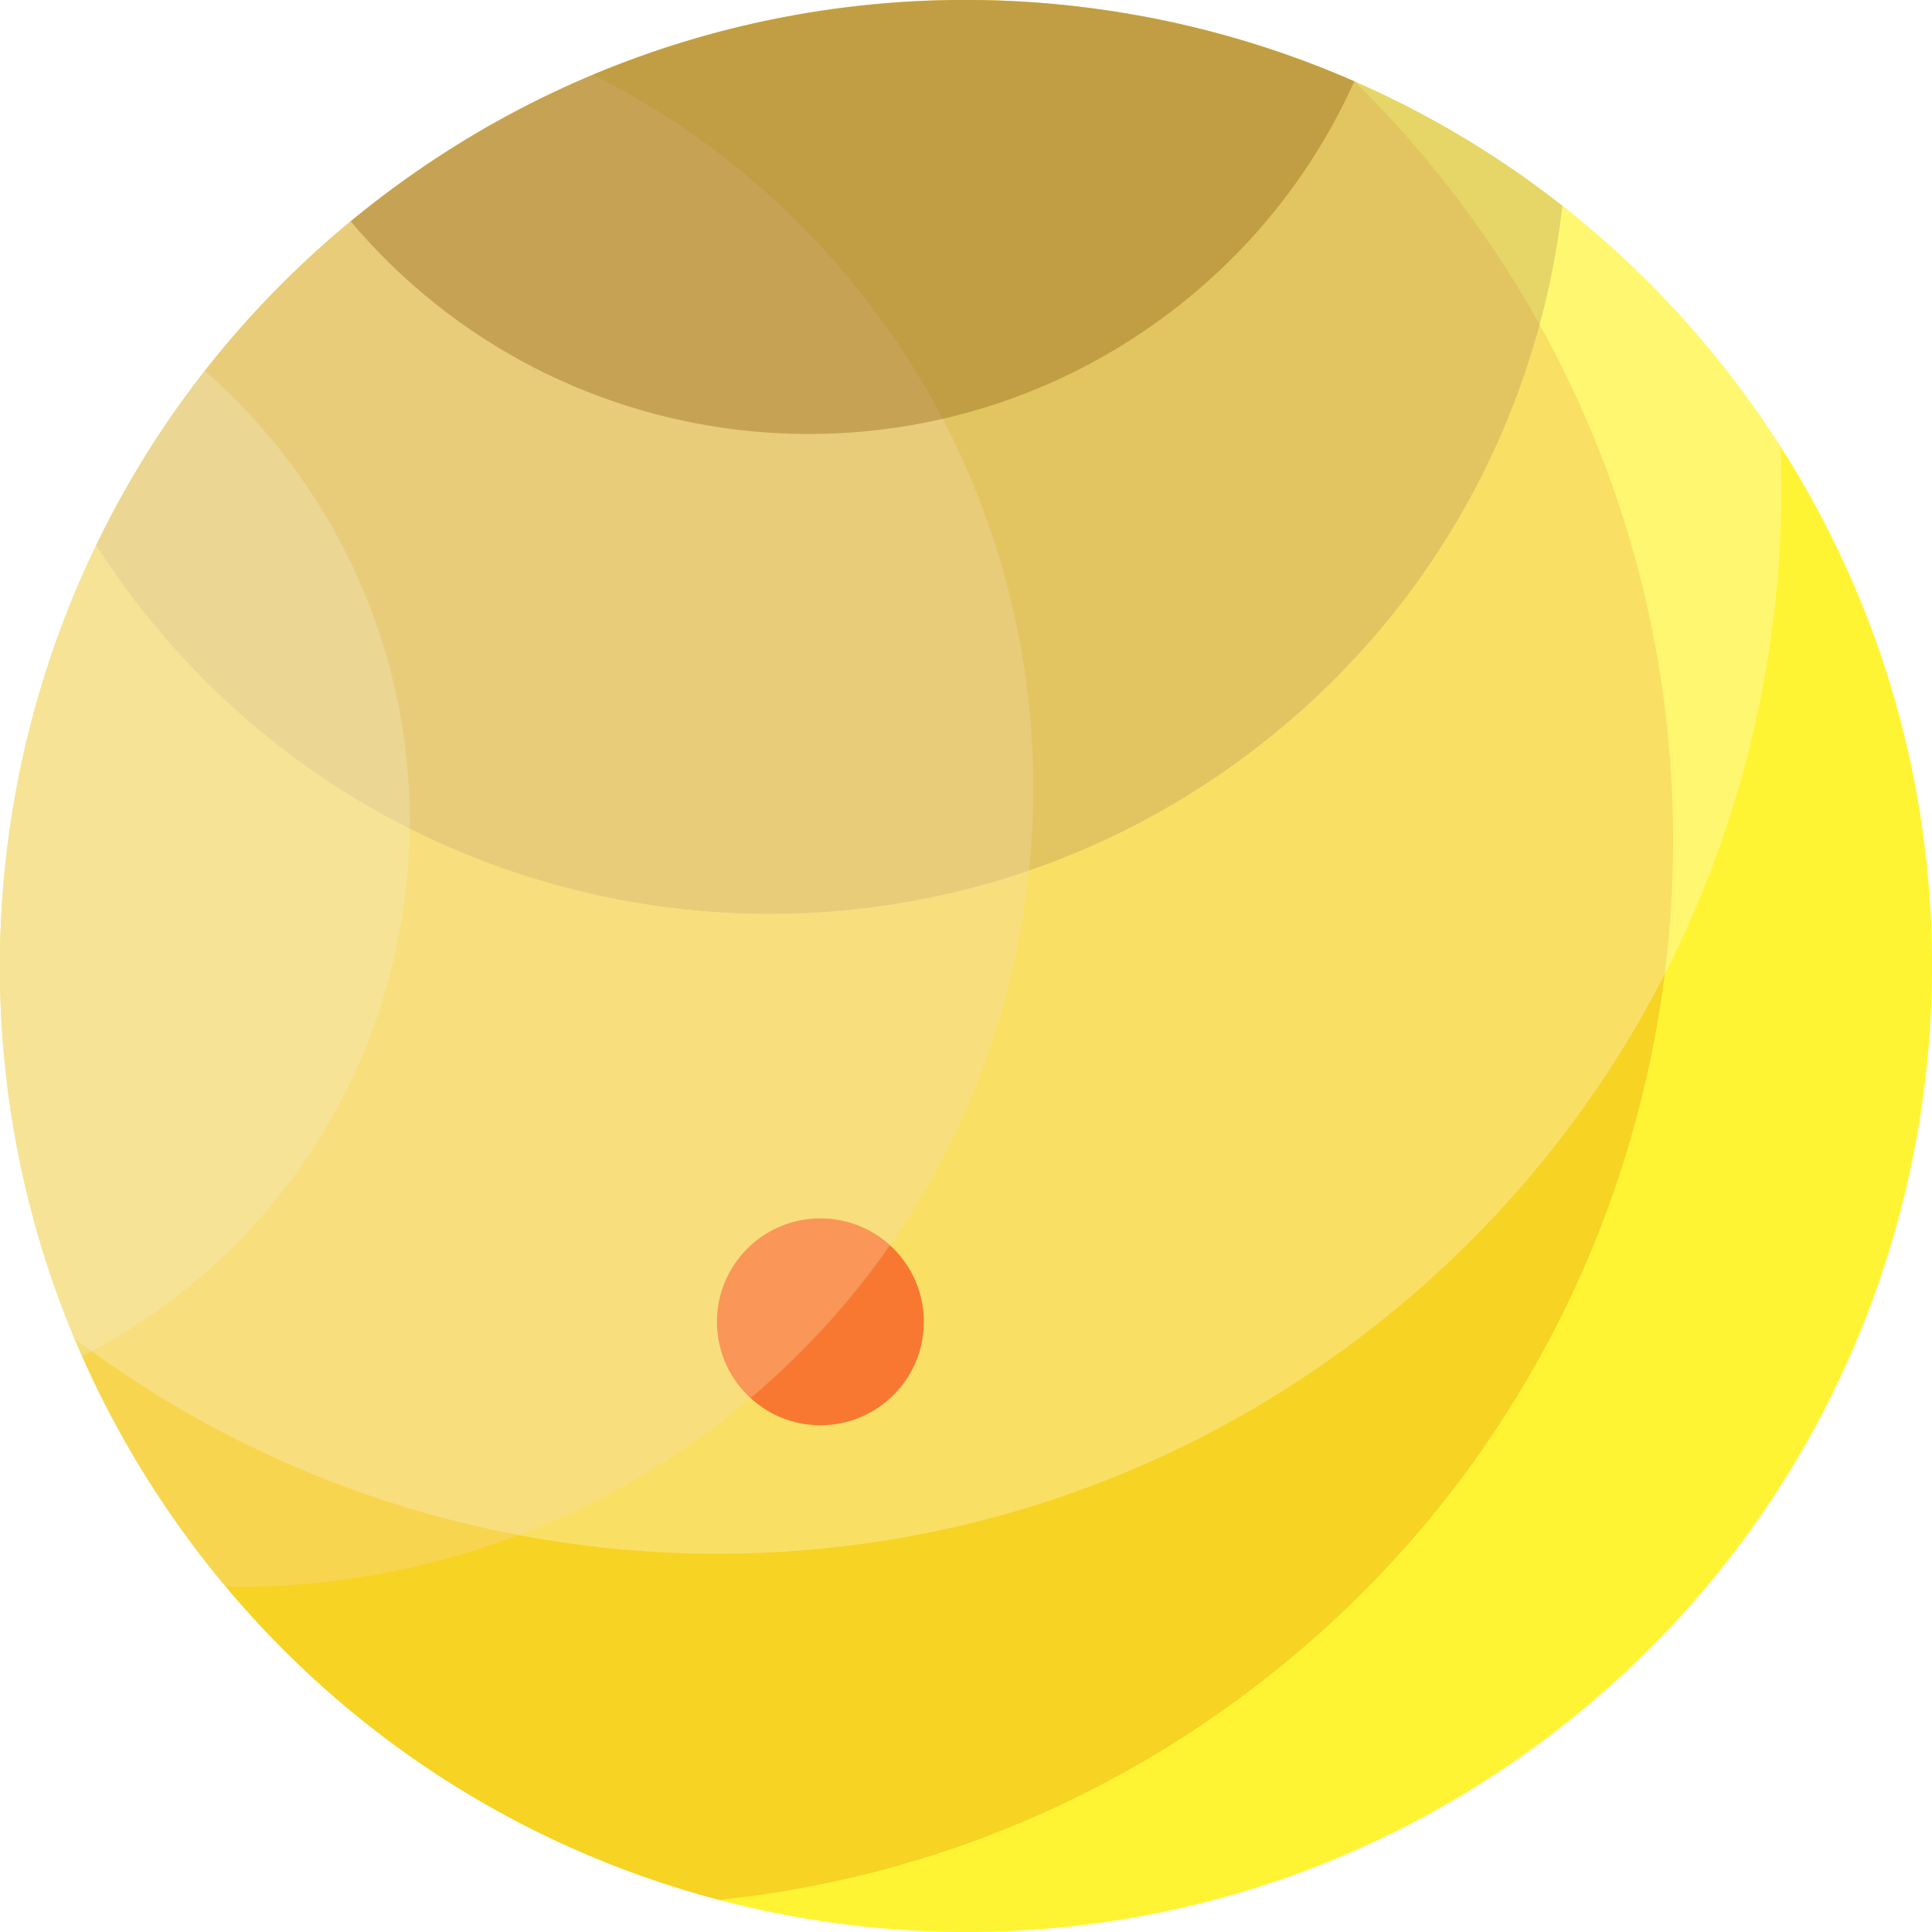
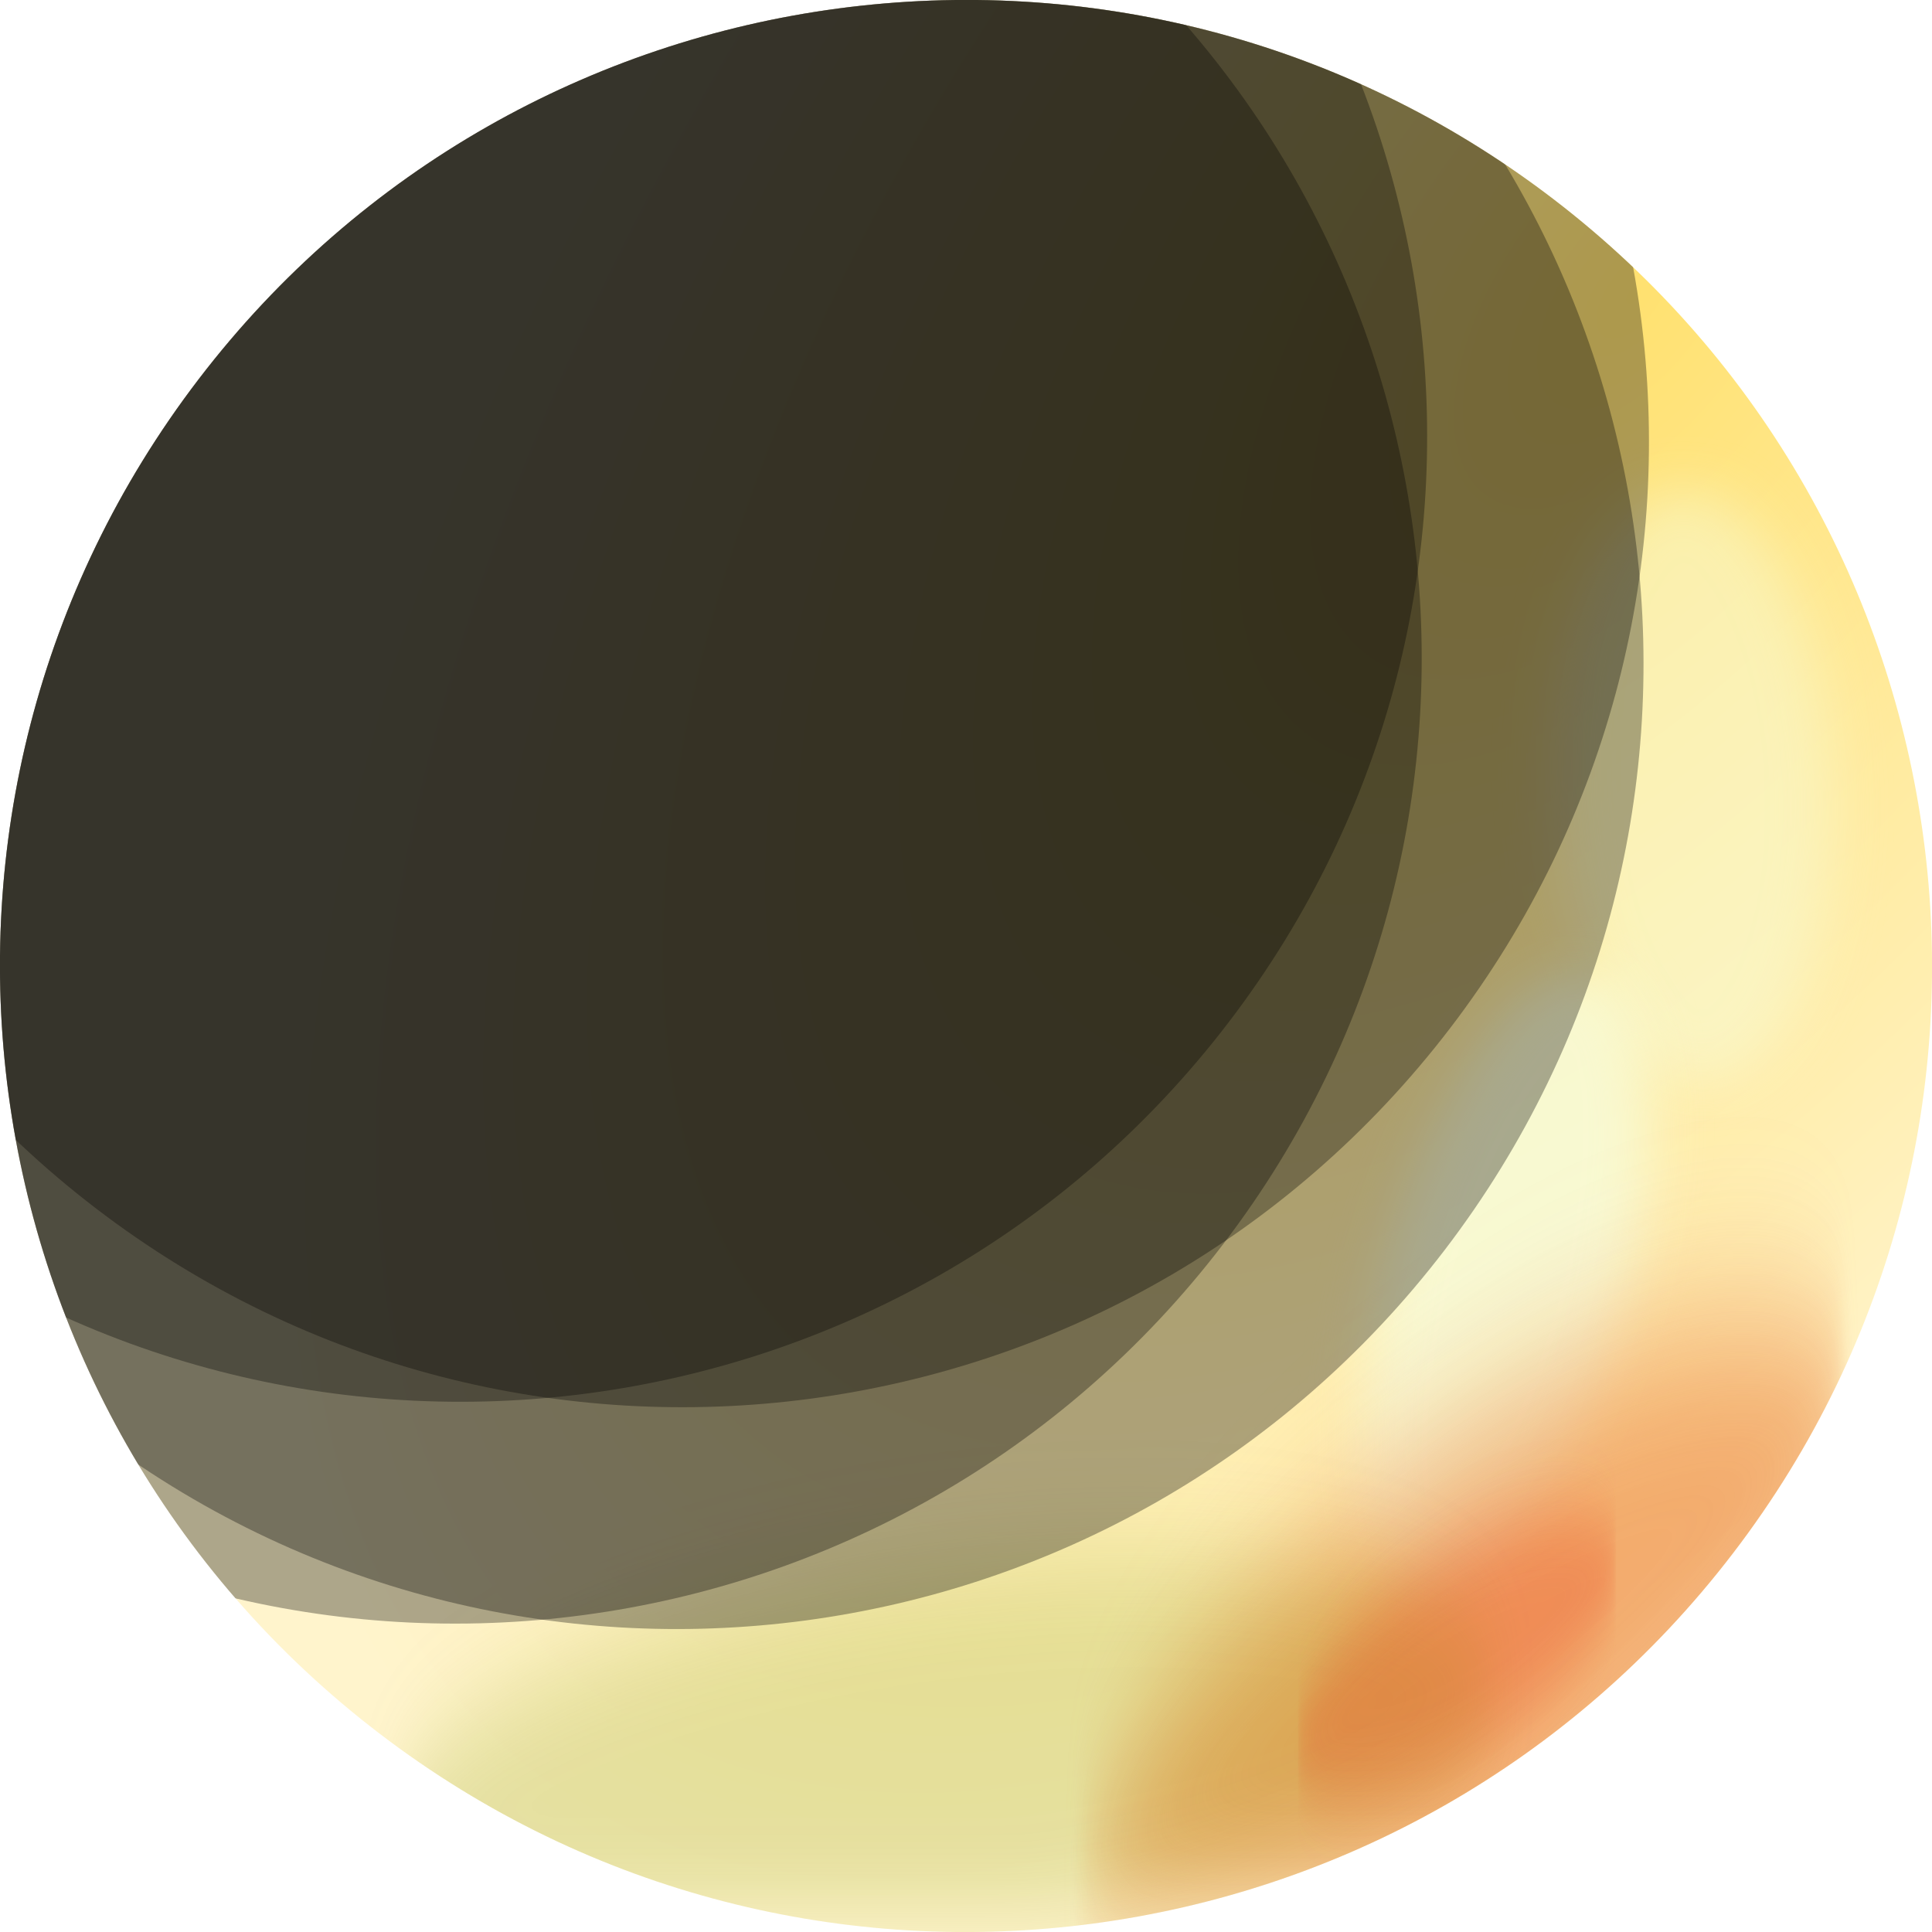
- <svg xmlns="http://www.w3.org/2000/svg" width="120mm" height="120mm" viewBox="0 0 120 120" version="1.1" id="svg8">
+ <svg xmlns="http://www.w3.org/2000/svg" xmlns:xlink="http://www.w3.org/1999/xlink" id="svg8" version="1.1" viewBox="0 0 120 120" height="120mm" width="120mm">
  <defs id="defs2">
-     <clipPath clipPathUnits="userSpaceOnUse" id="clipPath1444">
-       <circle style="opacity:1;vector-effect:none;fill:none;fill-opacity:1;stroke:#000000;stroke-width:0.265;stroke-linecap:butt;stroke-linejoin:miter;stroke-miterlimit:4;stroke-dasharray:none;stroke-dashoffset:0;stroke-opacity:1" id="circle1446" cx="154.014" cy="151.939" r="34.411" />
+     <linearGradient id="linearGradient3338">
+       <stop id="stop3334" offset="0" style="stop-color:#ffe170;stop-opacity:1;" />
+       <stop id="stop3336" offset="1" style="stop-color:#fff4cc;stop-opacity:1" />
+     </linearGradient>
+     <filter height="1.315" y="-0.158" width="1.72" x="-0.36" id="filter2945" style="color-interpolation-filters:sRGB">
+       <feGaussianBlur id="feGaussianBlur2947" stdDeviation="4.379" />
+     </filter>
+     <filter height="1.266" y="-0.133" width="1.299" x="-0.149" id="filter3197" style="color-interpolation-filters:sRGB">
+       <feGaussianBlur id="feGaussianBlur3199" stdDeviation="1.904" />
+     </filter>
+     <filter height="1.221" y="-0.111" width="1.458" x="-0.229" id="filter3245" style="color-interpolation-filters:sRGB">
+       <feGaussianBlur id="feGaussianBlur3247" stdDeviation="2.313" />
+     </filter>
+     <filter style="color-interpolation-filters:sRGB" id="filter3245-8" x="-0.229" width="1.458" y="-0.111" height="1.221">
+       <feGaussianBlur stdDeviation="2.313" id="feGaussianBlur3247-9" />
+     </filter>
+     <radialGradient gradientTransform="matrix(0.03433197,1.999502,-1.021125,0.01753298,249.9124,-264.7372)" gradientUnits="userSpaceOnUse" r="67.675" fy="93.906" fx="117.39" cy="93.906" cx="117.39" id="radialGradient3340" xlink:href="#linearGradient3338" />
+     <filter style="color-interpolation-filters:sRGB" id="filter2945-3" x="-0.36" width="1.72" y="-0.158" height="1.315">
+       <feGaussianBlur stdDeviation="4.379" id="feGaussianBlur2947-6" />
+     </filter>
+     <clipPath id="clipPath3654" clipPathUnits="userSpaceOnUse">
+       <circle transform="rotate(35.99637)" style="opacity:1;fill:none;fill-opacity:1;stroke:#000000;stroke-width:0.089;stroke-miterlimit:10.433;stroke-opacity:1;stop-color:#000000" id="circle3656" cx="149.28" cy="38.798" r="60" />
    </clipPath>
-     <clipPath clipPathUnits="userSpaceOnUse" id="clipPath1537">
-       <circle style="opacity:1;vector-effect:none;fill:none;fill-opacity:1;stroke:#000000;stroke-width:0.265;stroke-linecap:butt;stroke-linejoin:miter;stroke-miterlimit:4;stroke-dasharray:none;stroke-dashoffset:0;stroke-opacity:1" id="circle1539" cx="214.045" cy="-31.473" r="34.411" transform="rotate(52.97629)" />
+     <clipPath id="clipPath3838" clipPathUnits="userSpaceOnUse">
+       <circle transform="rotate(35.99637)" style="opacity:0.321;fill:none;fill-opacity:1;stroke:#000000;stroke-width:0.102;stroke-miterlimit:10.433;stroke-opacity:1;stop-color:#000000" id="circle3840" cx="149.28" cy="38.798" r="69.114" />
    </clipPath>
  </defs>
-   <g id="layer1" transform="translate(-13.88312,-24.28172)">
-     <g id="g1552" transform="matrix(1.743631,0,0,1.743631,-194.6606,-180.6446)">
-       <g clip-path="url(#clipPath1537)" id="g1535">
-         <circle style="opacity:1;vector-effect:none;fill:#fff434;fill-opacity:1;stroke:none;stroke-width:0.265;stroke-linecap:butt;stroke-linejoin:miter;stroke-miterlimit:4;stroke-dasharray:none;stroke-dashoffset:0;stroke-opacity:1" id="path1345" cx="214.045" cy="-31.473" r="34.411" transform="rotate(52.97629)" />
-         <circle style="opacity:0.301;vector-effect:none;fill:#e58700;fill-opacity:1;stroke:none;stroke-width:0.193;stroke-linecap:butt;stroke-linejoin:miter;stroke-miterlimit:4;stroke-dasharray:none;stroke-dashoffset:0;stroke-opacity:1" id="path1347" cx="202.82" cy="-23.99" r="37.922" transform="rotate(52.97629)" />
-         <circle style="opacity:0.301;vector-effect:none;fill:#fffffd;fill-opacity:1;stroke:none;stroke-width:0.193;stroke-linecap:butt;stroke-linejoin:miter;stroke-miterlimit:4;stroke-dasharray:none;stroke-dashoffset:0;stroke-opacity:1" id="path1347-9" cx="195.136" cy="-34.614" r="37.922" transform="rotate(52.97629)" />
-         <circle style="opacity:1;vector-effect:none;fill:#f97831;fill-opacity:1;stroke:none;stroke-width:0.265;stroke-linecap:butt;stroke-linejoin:miter;stroke-miterlimit:4;stroke-dasharray:none;stroke-dashoffset:0;stroke-opacity:1" id="path1454" cx="148.828" cy="164.614" r="3.685" />
-         <circle style="opacity:0.304;vector-effect:none;fill:#ac8753;fill-opacity:1;stroke:none;stroke-width:0.144;stroke-linecap:butt;stroke-linejoin:miter;stroke-miterlimit:4;stroke-dasharray:none;stroke-dashoffset:0;stroke-opacity:1" id="path1347-6-82" cx="185.631" cy="-44.118" r="28.441" transform="rotate(52.97629)" />
-         <circle style="opacity:0.301;vector-effect:none;fill:#f8dbb3;fill-opacity:1;stroke:none;stroke-width:0.144;stroke-linecap:butt;stroke-linejoin:miter;stroke-miterlimit:4;stroke-dasharray:none;stroke-dashoffset:0;stroke-opacity:1" id="path1347-6" cx="193.315" cy="-14.485" r="28.441" transform="rotate(52.97629)" />
-         <circle style="opacity:1;vector-effect:none;fill:#f7ef5d;fill-opacity:1;stroke:none;stroke-width:0.265;stroke-linecap:butt;stroke-linejoin:miter;stroke-miterlimit:4;stroke-dasharray:none;stroke-dashoffset:0;stroke-opacity:1" id="path1345-8" cx="154.014" cy="151.939" r="0" />
-         <circle style="opacity:1;vector-effect:none;fill:#f7ef5d;fill-opacity:1;stroke:none;stroke-width:0.265;stroke-linecap:butt;stroke-linejoin:miter;stroke-miterlimit:4;stroke-dasharray:none;stroke-dashoffset:0;stroke-opacity:1" id="path1345-2" cx="154.014" cy="151.939" r="0" />
-         <circle style="opacity:0.301;vector-effect:none;fill:#eeedd2;fill-opacity:1;stroke:none;stroke-width:0.108;stroke-linecap:butt;stroke-linejoin:miter;stroke-miterlimit:4;stroke-dasharray:none;stroke-dashoffset:0;stroke-opacity:1" id="path1347-6-8-7-7" cx="185.174" cy="-1.713" r="21.331" transform="rotate(52.97629)" />
-         <circle style="opacity:0.308;vector-effect:none;fill:#774600;fill-opacity:1;stroke:none;stroke-width:0.108;stroke-linecap:butt;stroke-linejoin:miter;stroke-miterlimit:4;stroke-dasharray:none;stroke-dashoffset:0;stroke-opacity:1" id="path1347-6-8-7" cx="178.503" cy="-51.246" r="21.331" transform="rotate(52.97629)" />
-       </g>
+   <g transform="translate(-37.97229,-59.12683)" id="layer1">
+     <g transform="matrix(0.8678653,0.02125721,-0.02125721,0.8678653,15.47785,13.65817)" clip-path="url(#clipPath3838)" id="g3830">
+       <circle r="69.114" cy="38.798" cx="149.28" id="path2410-9" style="fill:url(#radialGradient3340);fill-opacity:1;stroke:none;stroke-width:0.102;stroke-miterlimit:10.433;stop-color:#000000" transform="rotate(35.99637)" />
+       <ellipse style="opacity:0.419;fill:#f5ffe6;fill-opacity:1;stroke:none;stroke-width:0.1;stroke-miterlimit:10.433;filter:url(#filter3197);stop-color:#000000" id="path2748" cx="32.53" cy="181.938" rx="9.73" ry="20.82" transform="matrix(1.018928,-0.06920334,0.06920334,1.018928,103.918,-78.11287)" />
+       <ellipse transform="matrix(1.02504,-0.325672,-0.1612946,1.044614,83.6477,-70.13977)" ry="21.584" rx="9.149" cy="229.821" cx="88.315" id="path2748-3" style="opacity:0.666;fill:#f5ffe6;fill-opacity:1;stroke:none;stroke-width:0.099;stroke-miterlimit:10.433;filter:url(#filter3245);stop-color:#000000" />
+       <ellipse style="opacity:0.537;fill:#e86e1f;fill-opacity:1;stroke:none;stroke-width:0.1;stroke-miterlimit:10.433;filter:url(#filter2945);stop-color:#000000" id="path2746" cx="200.481" cy="128.156" rx="13.205" ry="33.888" transform="matrix(0.6899982,0.7529316,-0.7529316,0.6899982,92.80988,-70.31712)" />
+       <ellipse style="opacity:0.212;fill:#859700;fill-opacity:1;stroke:none;stroke-width:0.099;stroke-miterlimit:10.433;filter:url(#filter3245-8);stop-color:#000000" id="path2748-3-7" cx="88.315" cy="229.821" rx="9.149" ry="21.584" transform="matrix(1.146294,1.265061,-1.752444,0.4231107,399.4473,-33.39752)" />
+       <ellipse transform="matrix(0.3233554,0.3337692,-0.306415,0.2633193,108.7378,66.94288)" ry="33.888" rx="13.205" cy="128.156" cx="200.481" id="path2746-1" style="opacity:0.294;fill:#e8441f;fill-opacity:1;stroke:none;stroke-width:0.1;stroke-miterlimit:10.433;filter:url(#filter2945-3);stop-color:#000000" />
+       <circle transform="rotate(35.99637)" style="opacity:0.321;fill:#000000;fill-opacity:1;stroke:none;stroke-width:0.102;stroke-miterlimit:10.433;stop-color:#000000" id="path2410-9-5" cx="119.714" cy="34.114" r="69.114" />
+       <circle r="69.114" cy="21.27" cx="110.384" id="path2410-9-5-3" style="opacity:0.321;fill:#000000;fill-opacity:1;stroke:none;stroke-width:0.102;stroke-miterlimit:10.433;stop-color:#000000" transform="rotate(35.99637)" />
+       <circle transform="rotate(35.99637)" style="opacity:0.321;fill:#000000;fill-opacity:1;stroke:none;stroke-width:0.102;stroke-miterlimit:10.433;stop-color:#000000" id="path2410-9-5-3-1" cx="106.871" cy="43.444" r="69.114" />
+       <circle r="69.114" cy="30.6" cx="97.54" id="path2410-9-5-3-1-0" style="opacity:0.321;fill:#000000;fill-opacity:1;stroke:none;stroke-width:0.102;stroke-miterlimit:10.433;stop-color:#000000" transform="rotate(35.99637)" />
    </g>
  </g>
</svg>
